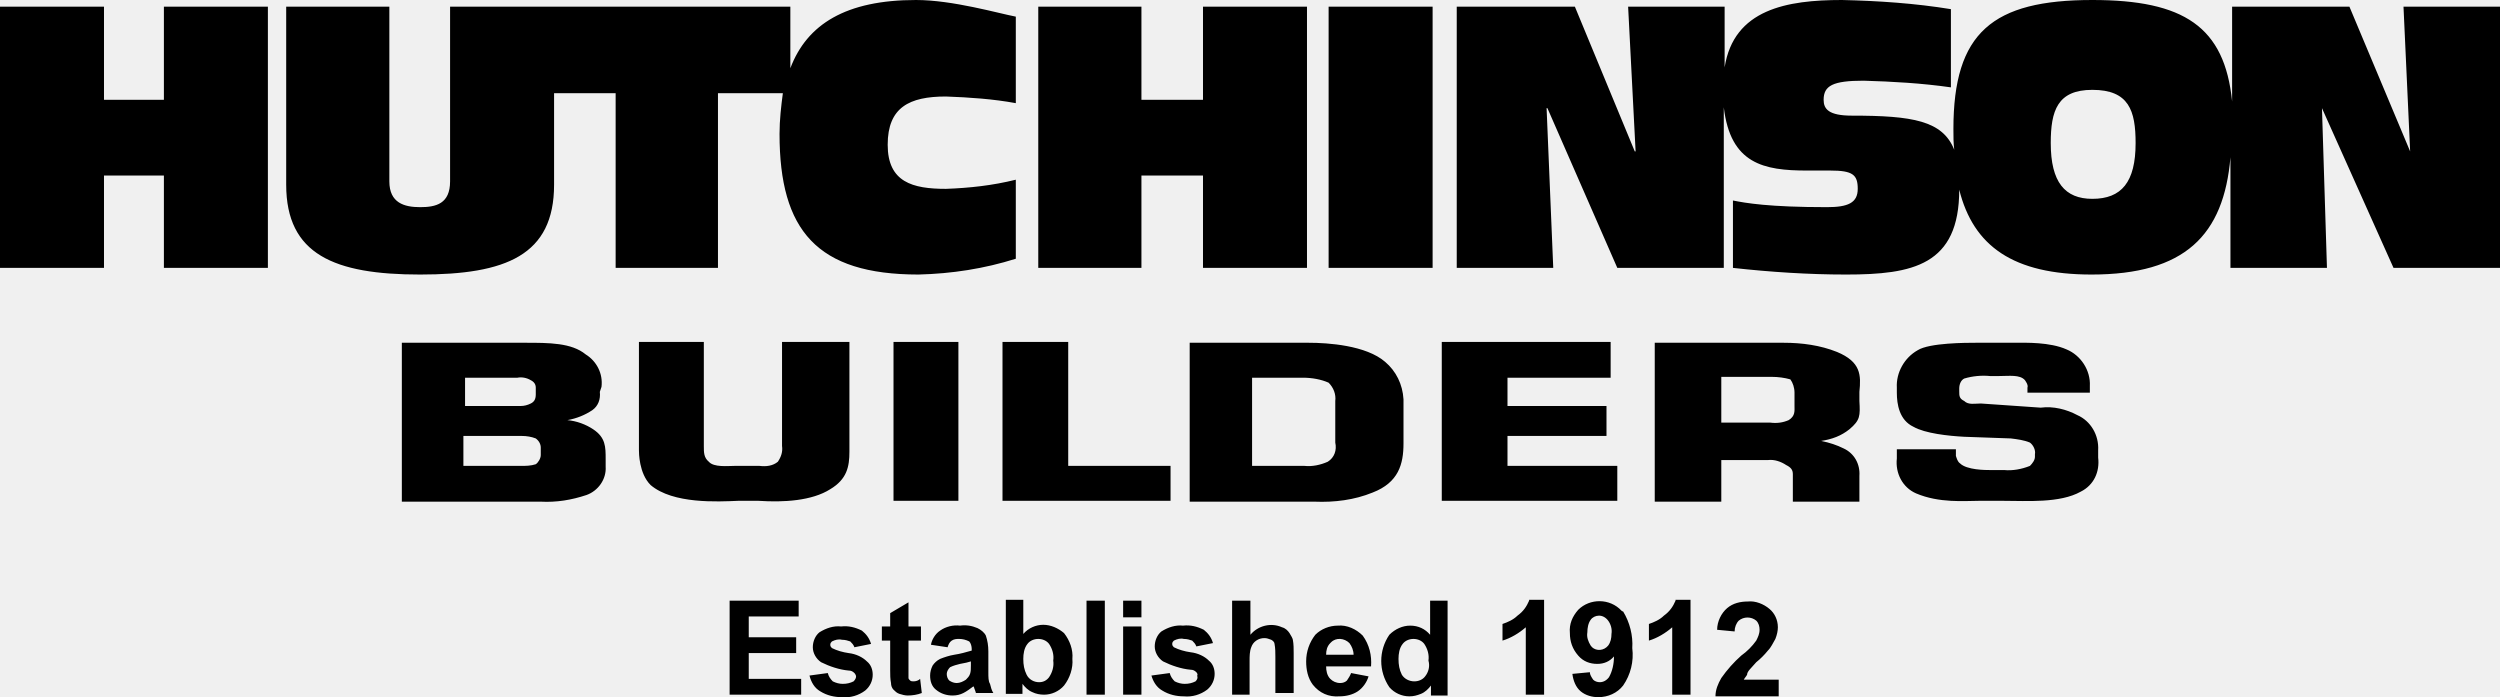
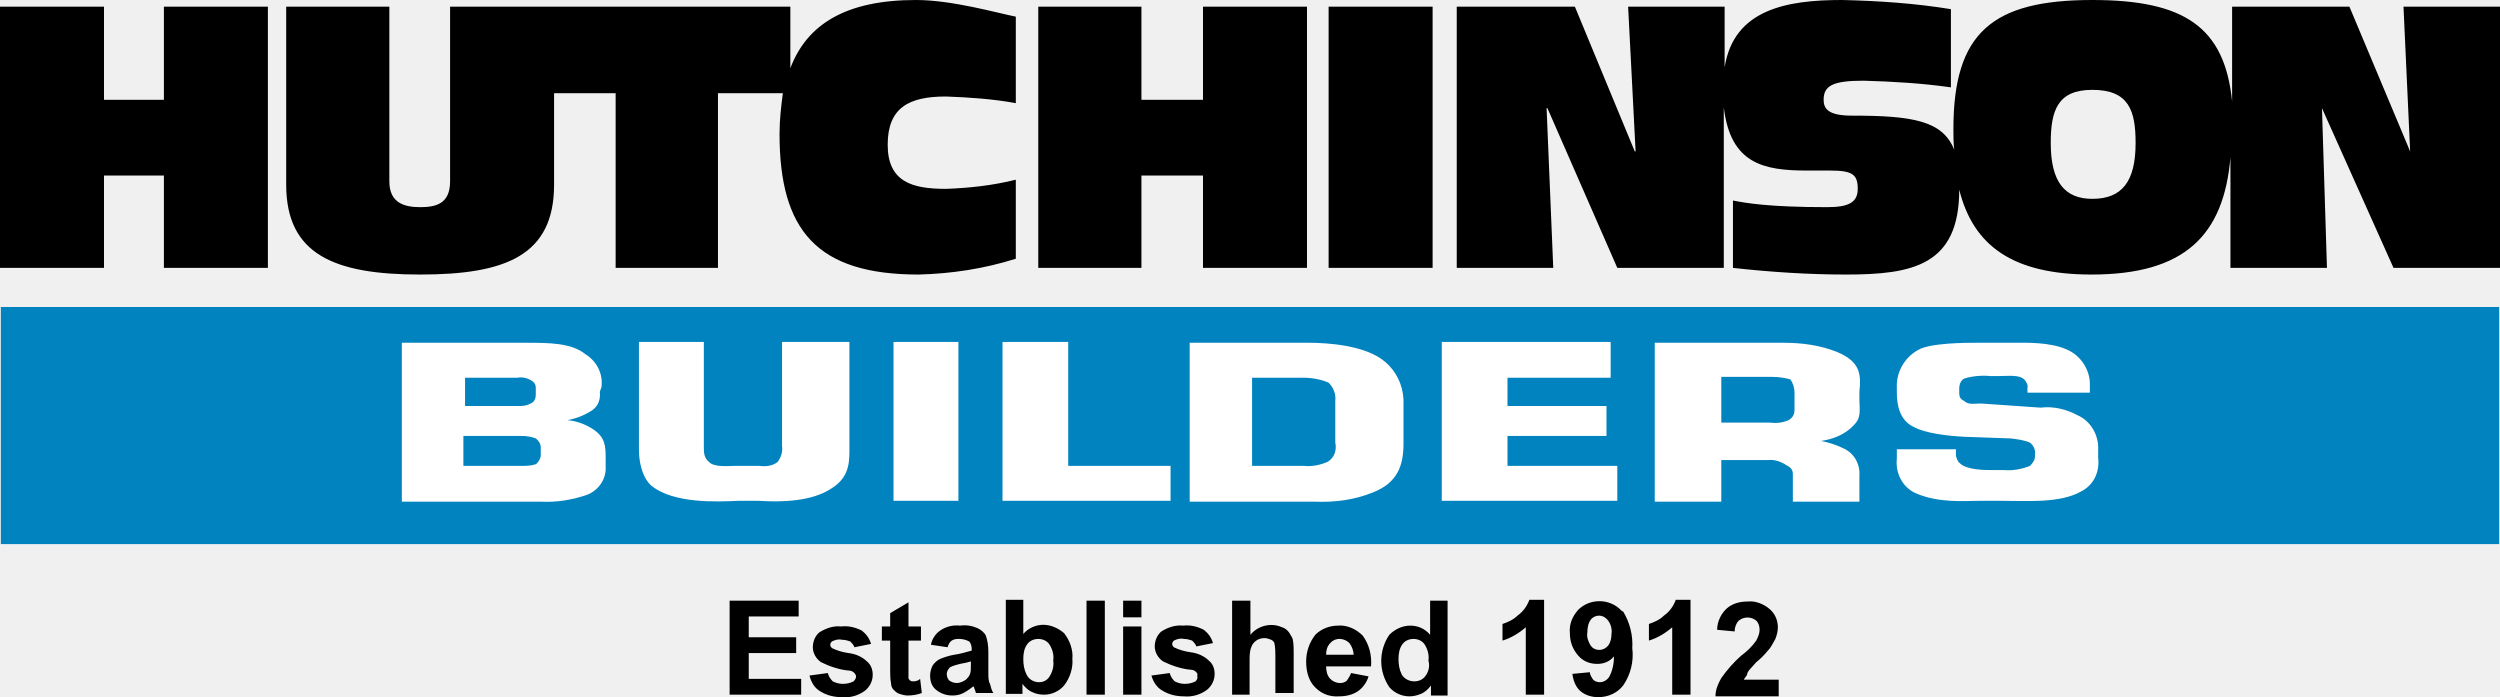
- <svg xmlns="http://www.w3.org/2000/svg" fill="#000" viewBox="0 0 300.5 83.7">
-   <g>
+ <svg xmlns="http://www.w3.org/2000/svg" viewBox="0 0 300.5 83.7">
+   <path fill="#0083bf" d="M300.4 65.4H.1V36.9h300.3v28.5" />
+   <g fill="#fff">
    <path d="M71.3 51.6c-.9-.6-2-1-3.1-1.1 1.1-.2 2.1-.6 3-1.2.7-.5 1-1.3.9-2.2l.2-.6c.2-1.6-.6-3.1-1.9-3.9-1.7-1.4-4.4-1.4-7.3-1.4H48.3v19.1H65c1.9.1 3.7-.2 5.5-.8 1.4-.5 2.4-1.9 2.3-3.4v-.9c0-1.5 0-2.6-1.5-3.6zm-15.5-6.2h6.4c.5-.1 1.1 0 1.6.3.4.2.6.5.6.9v.8c0 .6-.2.9-.6 1.1-.4.2-.8.3-1.2.3h-6.7v-3.4zm9.2 8.4v.9c0 .4-.3.9-.6 1.1-.6.2-1.2.2-1.8.2h-6.9v-3.6h7c.6 0 1.2.1 1.7.3.4.3.6.7.6 1.1zM94 53.6c.1.7-.1 1.3-.5 1.9-.6.5-1.4.6-2.2.5h-3c-.8 0-2.5.2-3.1-.5-.6-.5-.6-1.1-.6-1.9V41.1h-7.8v13c0 .3 0 2.8 1.4 4.2 2.7 2.3 8.1 2 10.5 1.9h2.5c3 .2 6.4 0 8.6-1.4 2-1.2 2.3-2.7 2.3-4.5V41.1H94v12.5zM107.4 41.1h7.8v19.1h-7.8zM128.4 41.1h-7.9v19.1h20.2V56h-12.3M166.5 43.5c-2.3-2-6.9-2.3-9.2-2.3h.1H143v19.1h15c2.4.1 4.8-.2 7-1.1 3.1-1.2 3.7-3.4 3.7-5.9V48c-.1-1.8-.9-3.4-2.2-4.5zm-6.9 12c-.9.4-1.9.6-2.8.5h-6.3V45.4h6.1c1.1 0 2.2.2 3.1.6.6.6.9 1.4.8 2.2v5c.2.9-.1 1.8-.9 2.3zM181.2 52.4h11.9v-3.6h-11.9v-3.4h12.4v-4.3h-20.3v19.1h21.1V56h-13.2M223.5 48.2v-1.1c.2-2 .2-3.6-2.7-4.8-2-.8-4.2-1.1-6.4-1.1h-15.5v19.1h8v-5h5.6c.8-.1 1.6.2 2.2.6.6.3.8.6.8 1.1v3.3h8v-3.1c.1-1.4-.6-2.7-1.9-3.3-.8-.4-1.7-.7-2.7-.9 1.3-.2 2.4-.6 3.4-1.4 1.3-1.1 1.3-1.6 1.2-3.4zm-8.5 2.3c-.7.3-1.4.4-2.2.3h-5.9v-5.5h6.1c.7 0 1.5.1 2.2.3.3.4.5 1 .5 1.6v1.6c0 .6.1 1.2-.7 1.7zM252.2 55v-.9c.1-1.8-.9-3.5-2.5-4.2-1.3-.7-2.9-1.1-4.4-.9l-7.2-.5c-.7 0-1.5.2-2-.3-.6-.3-.6-.6-.6-1.2v-.3c0-.5.2-1 .6-1.2 1-.3 2.1-.4 3.1-.3h1.1c1.2 0 2.5-.2 3.1.5.2.3.4.6.3.9v.6h7.5v-.8c.1-1.9-1.1-3.7-2.8-4.4-2-.9-5-.8-5.9-.8h-5c-1.1 0-5.6 0-7 .9-1.6.9-2.6 2.7-2.5 4.5v.6c0 1.4.3 3.3 2 4.1 1.4.8 4.2 1.1 6.1 1.2l5.6.2c.8.1 1.6.2 2.3.5.4.3.7.9.6 1.4v.3c0 .4-.3.8-.6 1.1-1 .4-2.1.6-3.1.5h-1.7c-.5 0-2.8 0-3.6-.8-.3-.2-.4-.6-.5-.9V54H228v1.1c-.2 1.8.7 3.5 2.3 4.2 2.8 1.2 5.9.9 7.5.9h3.1c2.7 0 6.7.3 9.2-1.1 1.6-.8 2.3-2.4 2.1-4.1z" />
  </g>
-   <g>
+   <g fill="#000">
    <path d="M19.7 12h-7.2V.8H0v31.4h12.5V21.1h7.2v11.1h12.5V.8H19.7M93.7 16.1c0 11.6 4.5 16.9 16.7 16.9 4-.1 7.9-.7 11.7-1.9v-9.5c-2.8.7-5.6 1-8.4 1.1-4 0-7-.8-7-5.3s2.6-5.8 7-5.8c2.8.1 5.7.3 8.4.8V2c-2.1-.4-7.6-2-12-2C101.7 0 97 2.9 95 8.2V.8H54.1v21c0 2.7-1.7 3.1-3.6 3.1s-3.7-.5-3.7-3.1V.8H34.4v21.4c0 8.4 5.8 10.8 16.1 10.8s16.1-2.3 16.1-10.8v-11H74v21h12.3v-21h7.8c-.2 1.5-.4 3.2-.4 4.9zM144.6 12h-7.4V.8h-12.4v31.4h12.4V21.1h7.4v11.1h12.5V.8h-12.5M159.7.8h12.5v31.4h-12.5zM288.9.8l.8 17.4L282.4.8h-14.1v11.4c-.9-9-5.8-12.2-16.8-12.2-12 0-16.7 3.9-16.7 15.5 0 .9 0 1.7.1 2.5-1.4-3.5-5-4.1-12.3-4.1-2.8 0-3.4-.8-3.4-1.9 0-1.7 1.1-2.3 4.8-2.3 3.5.1 7 .3 10.5.8V1.1c-4.3-.7-8.7-1-13.1-1.1-6.6 0-13 1.1-14.1 8.1V.8h-11.6l.9 17.4h-.1L189.3.8h-14.2v31.4h11.6l-.8-19.2h.1l8.4 19.2h12.8V12.9c.8 6.8 4.8 7.6 10 7.6h2.8c2.7 0 3.3.5 3.3 2.2s-1.2 2.2-3.7 2.2c-7 0-9.8-.5-11.3-.8v8.1c4.5.5 9.1.8 13.6.8 8 0 13.6-1.1 13.6-10.2 1.7 6.8 6.5 10.2 15.9 10.2 11.2 0 15.9-4.7 16.7-14.1v13.3h11.6l-.6-19.2 8.6 19.2h12.8V.8h-11.6zm-37.4 23.1c-3.3 0-5-2-5-6.7 0-3.9.8-6.4 5-6.4 4.4 0 5.2 2.5 5.2 6.4 0 4.7-1.7 6.7-5.2 6.7zM90 78.5h5.7v-1.9H90v-2.5h6v-1.9h-8.3v11.3h8.6v-1.9H90M102 78.5c-.7-.1-1.4-.3-2-.6-.1-.1-.2-.2-.2-.4s.1-.3.2-.4c.4-.2.8-.3 1.2-.2.4 0 .7.1 1 .2.2.2.4.4.5.7l2-.4c-.2-.7-.6-1.2-1.1-1.6-.8-.4-1.6-.6-2.5-.5-.9-.1-1.8.2-2.6.7-.5.4-.8 1.1-.8 1.8s.4 1.4 1 1.8c1 .5 2.2.9 3.3 1 .3 0 .5.1.7.3.1.1.2.3.2.4 0 .2-.1.4-.3.6-.4.2-.8.3-1.3.3-.4 0-.8-.1-1.2-.3-.3-.3-.5-.6-.6-1l-2.2.3c.2.8.6 1.5 1.3 1.9.8.5 1.7.7 2.6.7 1 .1 2-.2 2.8-.8.6-.5.9-1.2.9-1.9 0-.6-.2-1.2-.7-1.6-.5-.5-1.3-.9-2.2-1zM109.8 81.9c-.1 0-.3 0-.4-.1-.1-.1-.2-.2-.2-.3V77h1.5v-1.7h-1.5v-2.9l-2.2 1.3v1.6h-1V77h1v3.6c0 .5 0 1 .1 1.5 0 .3.1.6.3.8.2.2.4.4.7.5.3.1.7.2 1 .2.6 0 1.2-.1 1.7-.3l-.2-1.7c-.2.2-.5.3-.8.3zM118.8 80.8v-2.5c0-.7-.1-1.3-.3-1.9-.2-.4-.6-.7-1-.9-.7-.3-1.4-.4-2.1-.3-.8-.1-1.7.1-2.4.6-.6.4-1 1.1-1.1 1.7l2 .3c.1-.3.2-.6.5-.8.3-.2.6-.2.9-.2.4 0 .8.1 1.2.3.2.2.3.6.3.9v.2c-.7.2-1.4.4-2.1.5-.6.1-1.2.3-1.7.5-.4.2-.7.5-.9.8-.2.4-.3.8-.3 1.2 0 .7.2 1.3.7 1.7.6.5 1.3.7 2 .7.5 0 .9-.1 1.3-.3.4-.2.8-.5 1.2-.8 0 0 .1.1.1.2.1.3.2.5.2.6h2.1c-.2-.3-.3-.7-.4-1.1-.2-.3-.2-.8-.2-1.4zm-2.1-.8c0 .4 0 .7-.1 1-.1.3-.3.5-.5.7-.3.2-.7.4-1.1.4-.3 0-.6-.1-.9-.3-.2-.2-.3-.5-.3-.8 0-.3.2-.6.4-.8.4-.2.8-.3 1.2-.4.6-.1 1-.2 1.3-.3v.5zM125.4 75.1c-.9 0-1.8.4-2.4 1.1v-4.1h-2.1v11.3h2v-1.2c.3.4.7.8 1.2 1 .4.2.9.3 1.4.3.9 0 1.8-.4 2.4-1.1.7-.9 1.1-2.1 1-3.2.1-1.1-.3-2.2-1-3.1-.7-.6-1.6-1-2.5-1zm.7 6.3c-.3.4-.7.6-1.2.6-.6 0-1.2-.3-1.5-.9-.3-.6-.4-1.2-.4-1.9 0-.6.1-1.3.5-1.8.3-.4.8-.6 1.3-.6s1 .2 1.3.6c.4.6.6 1.3.5 2 .1.7-.1 1.4-.5 2zM130.6 72.2h2.2v11.3h-2.2zM135 75.3h2.2v8.2H135zM135 72.2h2.2v2H135zM143.1 78.4c-.7-.1-1.4-.3-2-.6-.1-.1-.2-.2-.2-.4s.1-.3.2-.4c.4-.2.8-.3 1.2-.2.4 0 .7.1 1 .2.2.2.4.4.5.7l2-.4c-.2-.7-.6-1.2-1.1-1.6-.8-.4-1.6-.6-2.5-.5-.9-.1-1.8.2-2.6.7-.5.4-.8 1.1-.8 1.8s.4 1.4 1 1.8c1 .5 2.2.9 3.3 1 .3 0 .5.1.7.3.1.1.2.3.1.4.1.3 0 .5-.2.7-.4.2-.8.3-1.3.3-.4 0-.8-.1-1.2-.3-.3-.3-.5-.6-.6-1l-2.2.3c.2.7.6 1.4 1.3 1.8.8.5 1.7.7 2.6.7 1 .1 2-.2 2.8-.8.6-.5.9-1.2.9-1.9 0-.6-.2-1.2-.7-1.6-.5-.5-1.3-.9-2.2-1zM155 76.1c-.2-.3-.5-.6-.9-.7-1.3-.6-2.9-.2-3.8.9v-4.1h-2.2v11.3h2.1v-4.1c0-.5 0-1.1.2-1.6.1-.3.3-.6.6-.8.3-.2.6-.3 1-.3.3 0 .5.1.8.2.2.1.4.3.4.5.1.5.1 1.1.1 1.6v4.3h2.2v-4.8c0-.5 0-1.1-.1-1.6 0-.1-.2-.5-.4-.8zM160.8 75.2c-1 0-2 .4-2.7 1.1-.7.9-1.1 2-1.1 3.2 0 1 .2 2 .8 2.8.8 1 1.9 1.5 3.2 1.4.8 0 1.6-.2 2.2-.6.6-.4 1.1-1.1 1.3-1.8l-2.1-.4c-.1.3-.3.6-.5.9-.2.2-.5.3-.8.3-.5 0-.9-.2-1.2-.5-.4-.4-.5-1-.5-1.5h5.4c.1-1.3-.2-2.6-1-3.7-.8-.8-1.9-1.3-3-1.2zm-1.4 3.5c0-.5.1-1 .5-1.4l.1-.1c.6-.6 1.6-.5 2.2.1.3.4.5.9.5 1.4h-3.3zM171.9 76.3c-.6-.7-1.4-1.1-2.4-1.1-.9 0-1.8.4-2.5 1.1-1.3 1.9-1.3 4.4 0 6.3.6.7 1.5 1.1 2.4 1.1.5 0 .9-.1 1.4-.3.5-.2.9-.6 1.2-1v1.2h2V72.2h-2.1v4.1zm-.6 5c-.3.4-.8.6-1.3.6-.6 0-1.2-.3-1.5-.8-.3-.6-.4-1.2-.4-1.9 0-.6.1-1.3.5-1.8.3-.4.8-.6 1.3-.6s1 .2 1.3.6c.4.6.6 1.3.5 2 .2.7 0 1.4-.4 1.9zM183.8 72.2c-.3.7-.7 1.3-1.4 1.8-.5.5-1.2.8-1.8 1v2c1-.3 2-.9 2.8-1.6v8.1h2.2V72.1h-1.8zM194.9 73.4c-1.4-1.5-3.8-1.5-5.2-.1-.7.8-1.1 1.7-1 2.8 0 1 .3 1.9 1 2.7.6.7 1.4 1 2.3 1 .8 0 1.5-.3 2-.9 0 .9-.2 1.8-.6 2.5-.3.4-.7.6-1.1.6-.3 0-.6-.1-.8-.3-.2-.3-.4-.6-.4-.9l-2.1.2c.1.8.4 1.6 1 2.1s1.4.7 2.1.7c1.2 0 2.3-.5 3-1.4.9-1.3 1.3-2.9 1.1-4.5.1-1.5-.3-3.1-1.1-4.4-.1 0-.2-.1-.2-.1zm-1.2 2.8c0 .5-.1 1-.4 1.4l-.2.2c-.6.5-1.5.4-1.9-.2-.3-.5-.5-1-.4-1.6 0-.5.1-1.1.4-1.5.2-.3.6-.5 1-.5s.8.2 1.1.6c.3.4.5 1 .4 1.6zM201.4 72.2c-.3.7-.7 1.3-1.4 1.8-.5.5-1.2.8-1.8 1v2c1-.3 2-.9 2.8-1.6v8.1h2.2V72.1h-1.8zM211.1 79.6c.5-.4 1-.9 1.4-1.4.4-.4.6-.9.9-1.4.2-.5.3-1 .3-1.4 0-.9-.4-1.7-1-2.2-.7-.6-1.7-1-2.6-.9-.9 0-1.8.2-2.5.8-.7.6-1.2 1.6-1.2 2.6l2.1.2c0-.5.2-1 .5-1.3.6-.5 1.5-.5 2.1 0 .3.3.4.7.4 1.1 0 .5-.2.9-.4 1.3-.5.7-1.1 1.3-1.8 1.8-.9.8-1.7 1.7-2.4 2.7-.4.7-.7 1.4-.7 2.2h7.6v-2h-4.2c.1-.2.3-.4.4-.6 0-.4.5-.8 1.1-1.5z" />
  </g>
</svg>
